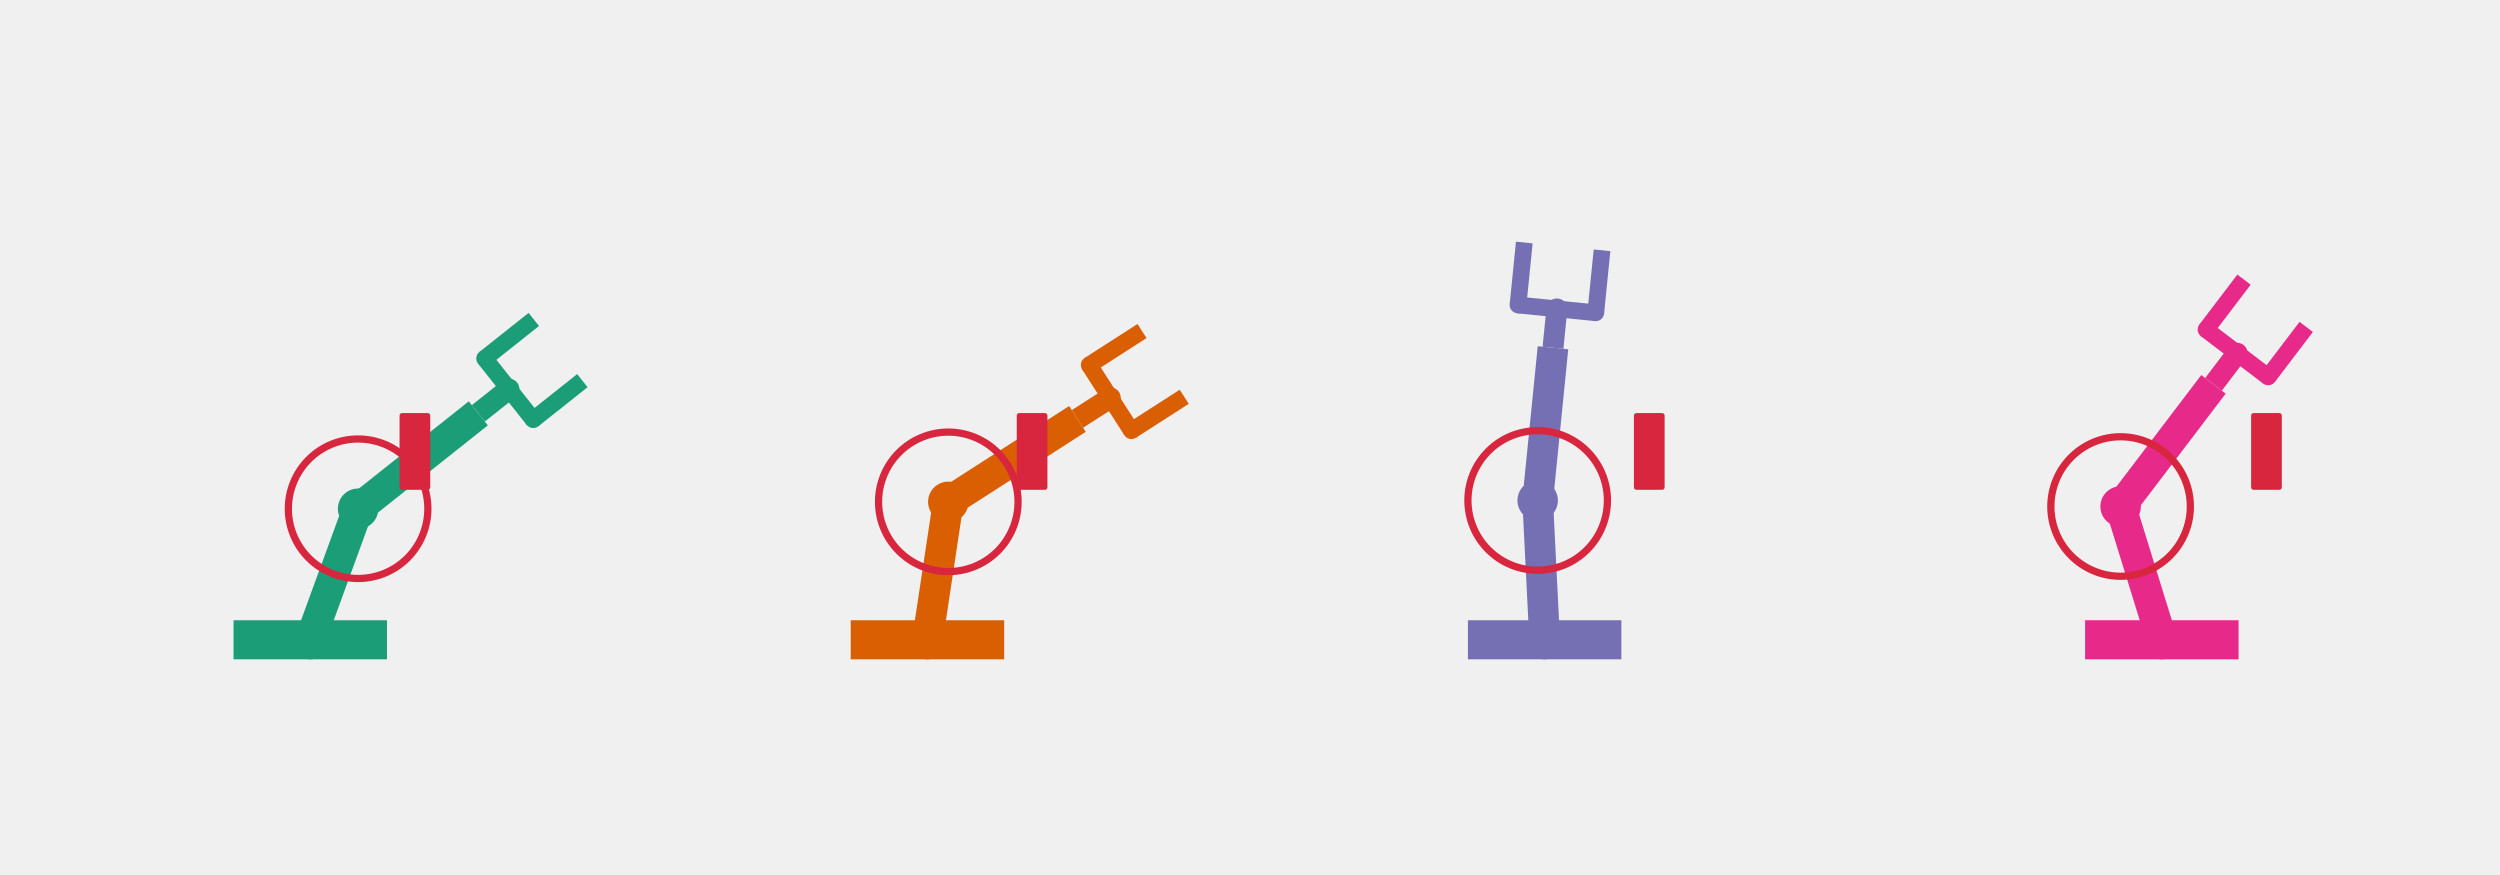
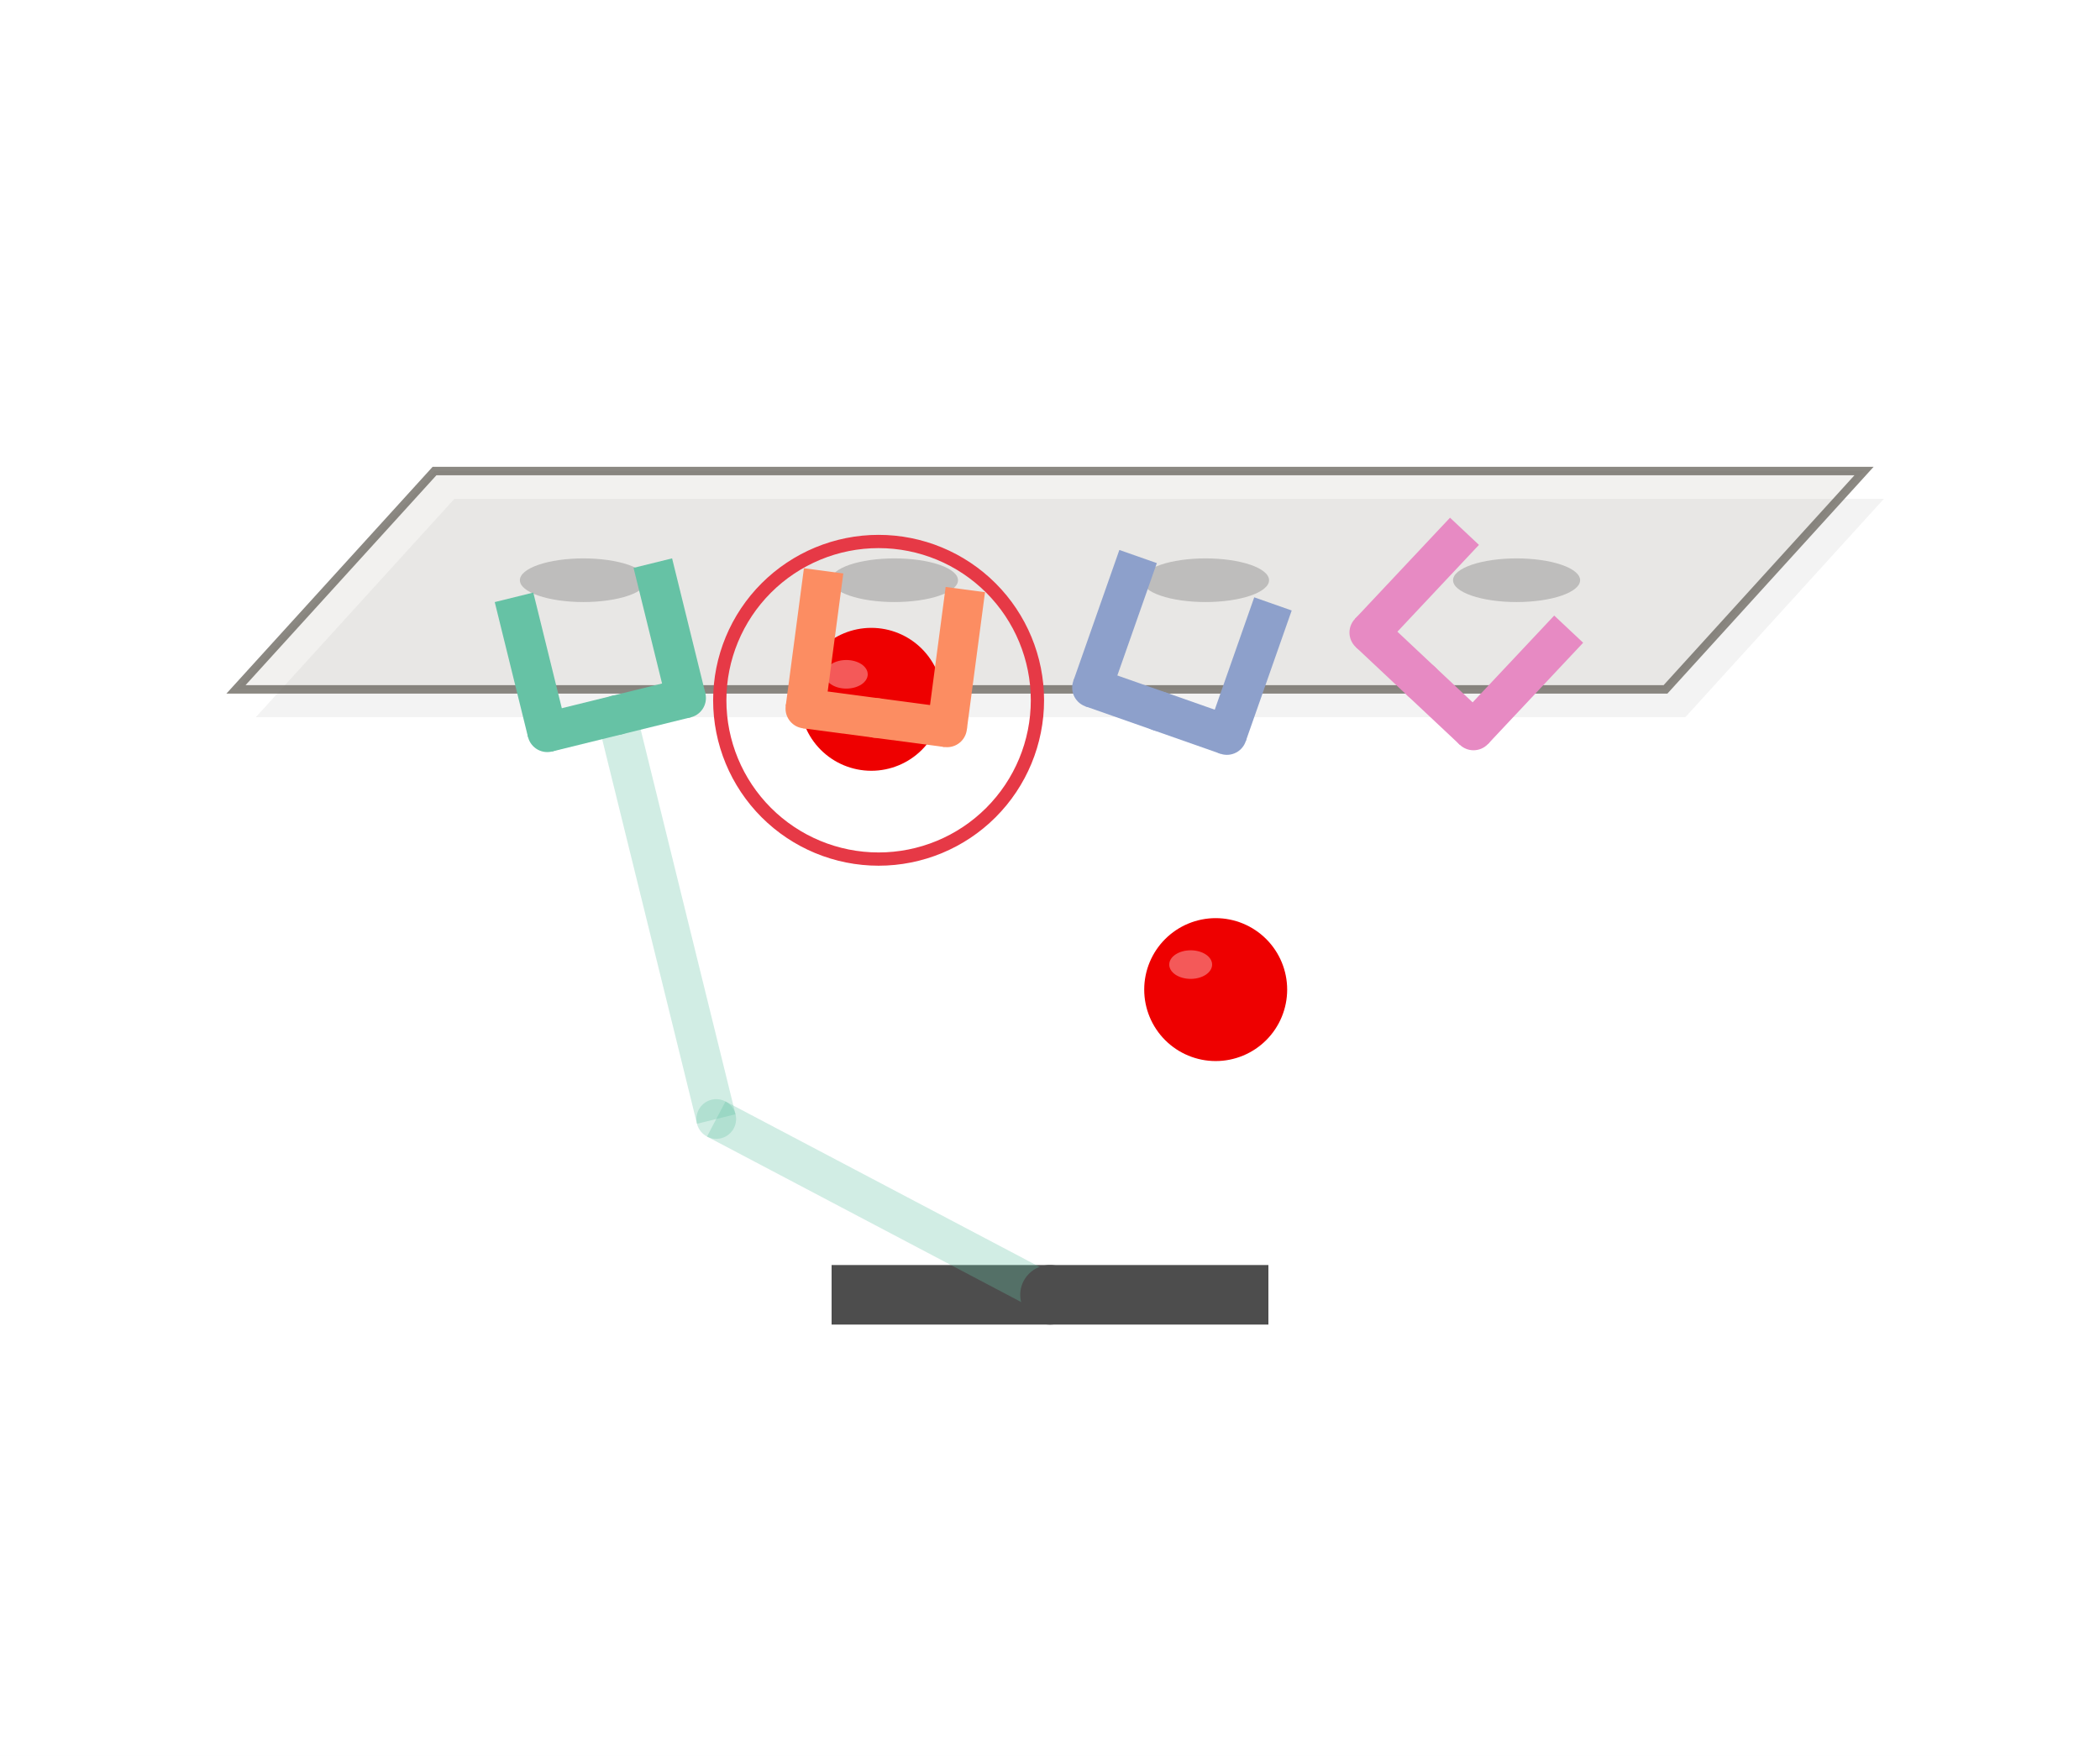
- <svg xmlns="http://www.w3.org/2000/svg" width="864pt" height="302.4pt" viewBox="0 0 864 302.4" version="1.1">
+ <svg xmlns="http://www.w3.org/2000/svg" width="396pt" height="331.2pt" viewBox="0 0 396 331.2" version="1.1">
  <defs>
    <style type="text/css">*{stroke-linejoin: round; stroke-linecap: butt}</style>
  </defs>
  <g id="figure_1">
    <g id="patch_1">
-       <path d="M 0 302.4  L 864 302.4  L 864 0  L 0 0  L 0 302.4  z " style="fill: none" />
+       <path d="M 0 331.2  L 396 331.2  L 396 0  L 0 0  z " style="fill: #ffffff" />
    </g>
    <g id="axes_1">
      <g id="patch_2">
-         <path d="M 80.711 214.361  L 133.746 214.361  L 133.746 227.861  L 80.711 227.861  z " clip-path="url(#p0a69905ef0)" style="fill: #1b9e77" />
+         <path d="M 156.816 238.608  L 239.184 238.608  L 239.184 249.84  L 156.816 249.84  z " clip-path="url(#p01864af02d)" style="fill: #4d4d4d" />
      </g>
      <g id="patch_3">
-         <path d="M 102.247 219.292  L 118.779 174.001  L 128.743 177.638  L 112.211 222.929  z " clip-path="url(#p0a69905ef0)" style="fill: #1b9e77" />
+         <path d="M 196.255 247.536  L 133.319 214.378  L 136.81 207.753  L 199.745 240.912  z " clip-path="url(#p01864af02d)" style="fill: #66c2a5; opacity: 0.3" />
      </g>
      <g id="patch_4">
-         <path d="M 120.464 171.665  L 162.009 138.698  L 168.602 147.006  L 127.058 179.974  z " clip-path="url(#p0a69905ef0)" style="fill: #1b9e77" />
+         <path d="M 131.429 211.962  L 112.703 135.986  L 119.973 134.194  L 138.7 210.17  z " clip-path="url(#p01864af02d)" style="fill: #66c2a5; opacity: 0.3" />
      </g>
      <g id="patch_5">
-         <path d="M 163.058 140.019  L 173.633 131.628  L 178.128 137.293  L 167.553 145.685  z " clip-path="url(#p0a69905ef0)" style="fill: #1b9e77" />
+         <path d="M 198 249.84  C 199.489 249.84 200.918 249.248 201.971 248.195  C 203.024 247.142 203.616 245.713 203.616 244.224  C 203.616 242.735 203.024 241.306 201.971 240.253  C 200.918 239.2 199.489 238.608 198 238.608  C 196.511 238.608 195.082 239.2 194.029 240.253  C 192.976 241.306 192.384 242.735 192.384 244.224  C 192.384 245.713 192.976 247.142 194.029 248.195  C 195.082 249.248 196.511 249.84 198 249.84  z " clip-path="url(#p01864af02d)" style="fill: #4d4d4d" />
      </g>
      <g id="patch_6">
-         <path d="M 169.755 122.087  L 186.538 143.237  L 182.006 146.833  L 165.223 125.684  z " clip-path="url(#p0a69905ef0)" style="fill: #1b9e77" />
+         <path d="M 135.065 214.81  C 136.058 214.81 137.01 214.415 137.712 213.713  C 138.414 213.011 138.809 212.059 138.809 211.066  C 138.809 210.073 138.414 209.12 137.712 208.418  C 137.01 207.716 136.058 207.322 135.065 207.322  C 134.072 207.322 133.119 207.716 132.417 208.418  C 131.715 209.12 131.321 210.073 131.321 211.066  C 131.321 212.059 131.715 213.011 132.417 213.713  C 133.119 214.415 134.072 214.81 135.065 214.81  z " clip-path="url(#p01864af02d)" style="fill: #66c2a5; opacity: 0.3" />
      </g>
      <g id="patch_7">
-         <path d="M 165.69 121.619  L 182.686 108.133  L 186.282 112.665  L 169.287 126.151  z " clip-path="url(#p0a69905ef0)" style="fill: #1b9e77" />
+         <path d="M 48.24 135.274  L 53.975 135.274  L 59.711 135.274  L 65.446 135.274  L 71.182 135.274  L 76.917 135.274  L 82.653 135.274  L 88.388 135.274  L 94.124 135.274  L 99.859 135.274  L 105.595 135.274  L 111.33 135.274  L 117.066 135.274  L 122.801 135.274  L 128.537 135.274  L 134.272 135.274  L 140.008 135.274  L 145.743 135.274  L 151.479 135.274  L 157.214 135.274  L 162.95 135.274  L 168.685 135.274  L 174.421 135.274  L 180.156 135.274  L 185.892 135.274  L 191.627 135.274  L 197.363 135.274  L 203.098 135.274  L 208.834 135.274  L 214.569 135.274  L 220.305 135.274  L 226.04 135.274  L 231.776 135.274  L 237.511 135.274  L 243.247 135.274  L 248.982 135.274  L 254.718 135.274  L 260.453 135.274  L 266.189 135.274  L 271.924 135.274  L 277.66 135.274  L 283.395 135.274  L 289.131 135.274  L 294.866 135.274  L 300.602 135.274  L 306.337 135.274  L 312.073 135.274  L 317.808 135.274  L 317.808 135.274  L 317.808 135.274  L 317.808 135.274  L 317.808 135.274  L 317.808 135.274  L 317.808 135.274  L 317.808 135.274  L 317.808 135.274  L 317.808 135.274  L 317.808 135.274  L 317.808 135.274  L 317.808 135.274  L 317.808 135.274  L 317.808 135.274  L 317.808 135.274  L 317.808 135.274  L 317.808 135.274  L 317.808 135.274  L 317.808 135.274  L 317.808 135.274  L 317.808 135.274  L 317.808 135.274  L 317.808 135.274  L 317.808 135.274  L 317.808 135.274  L 317.808 135.274  L 317.808 135.274  L 317.808 135.274  L 317.808 135.274  L 317.808 135.274  L 317.808 135.274  L 317.808 135.274  L 317.808 135.274  L 317.808 135.274  L 317.808 135.274  L 317.808 135.274  L 317.808 135.274  L 317.808 135.274  L 317.808 135.274  L 317.808 135.274  L 317.808 135.274  L 317.808 135.274  L 317.808 135.274  L 317.808 135.274  L 317.808 135.274  L 317.808 135.274  L 317.808 135.274  L 317.808 135.274  L 355.248 94.09  L 349.513 94.09  L 343.777 94.09  L 338.042 94.09  L 332.306 94.09  L 326.571 94.09  L 320.835 94.09  L 315.1 94.09  L 309.364 94.09  L 303.629 94.09  L 297.893 94.09  L 292.158 94.09  L 286.422 94.09  L 280.687 94.09  L 274.951 94.09  L 269.216 94.09  L 263.48 94.09  L 257.745 94.09  L 252.009 94.09  L 246.274 94.09  L 240.538 94.09  L 234.803 94.09  L 229.067 94.09  L 223.332 94.09  L 217.596 94.09  L 211.861 94.09  L 206.125 94.09  L 200.39 94.09  L 194.654 94.09  L 188.919 94.09  L 183.183 94.09  L 177.448 94.09  L 171.712 94.09  L 165.977 94.09  L 160.241 94.09  L 154.506 94.09  L 148.77 94.09  L 143.035 94.09  L 137.299 94.09  L 131.564 94.09  L 125.828 94.09  L 120.093 94.09  L 114.357 94.09  L 108.622 94.09  L 102.886 94.09  L 97.151 94.09  L 91.415 94.09  L 85.68 94.09  L 85.68 94.09  L 85.68 94.09  L 85.68 94.09  L 85.68 94.09  L 85.68 94.09  L 85.68 94.09  L 85.68 94.09  L 85.68 94.09  L 85.68 94.09  L 85.68 94.09  L 85.68 94.09  L 85.68 94.09  L 85.68 94.09  L 85.68 94.09  L 85.68 94.09  L 85.68 94.09  L 85.68 94.09  L 85.68 94.09  L 85.68 94.09  L 85.68 94.09  L 85.68 94.09  L 85.68 94.09  L 85.68 94.09  L 85.68 94.09  L 85.68 94.09  L 85.68 94.09  L 85.68 94.09  L 85.68 94.09  L 85.68 94.09  L 85.68 94.09  L 85.68 94.09  L 85.68 94.09  L 85.68 94.09  L 85.68 94.09  L 85.68 94.09  L 85.68 94.09  L 85.68 94.09  L 85.68 94.09  L 85.68 94.09  L 85.68 94.09  L 85.68 94.09  L 85.68 94.09  L 85.68 94.09  L 85.68 94.09  L 85.68 94.09  L 85.68 94.09  L 85.68 94.09  L 85.68 94.09  z " clip-path="url(#p01864af02d)" style="opacity: 0.05" />
      </g>
      <g id="patch_8">
-         <path d="M 182.474 142.769  L 199.469 129.282  L 203.066 133.815  L 186.07 147.301  z " clip-path="url(#p0a69905ef0)" style="fill: #1b9e77" />
+         <path d="M 44.496 130.032  L 50.231 130.032  L 55.967 130.032  L 61.702 130.032  L 67.438 130.032  L 73.173 130.032  L 78.909 130.032  L 84.644 130.032  L 90.38 130.032  L 96.115 130.032  L 101.851 130.032  L 107.586 130.032  L 113.322 130.032  L 119.057 130.032  L 124.793 130.032  L 130.528 130.032  L 136.264 130.032  L 141.999 130.032  L 147.735 130.032  L 153.47 130.032  L 159.206 130.032  L 164.941 130.032  L 170.677 130.032  L 176.412 130.032  L 182.148 130.032  L 187.883 130.032  L 193.619 130.032  L 199.354 130.032  L 205.09 130.032  L 210.825 130.032  L 216.561 130.032  L 222.296 130.032  L 228.032 130.032  L 233.767 130.032  L 239.503 130.032  L 245.238 130.032  L 250.974 130.032  L 256.709 130.032  L 262.445 130.032  L 268.18 130.032  L 273.916 130.032  L 279.651 130.032  L 285.387 130.032  L 291.122 130.032  L 296.858 130.032  L 302.593 130.032  L 308.329 130.032  L 314.064 130.032  L 314.064 130.032  L 314.064 130.032  L 314.064 130.032  L 314.064 130.032  L 314.064 130.032  L 314.064 130.032  L 314.064 130.032  L 314.064 130.032  L 314.064 130.032  L 314.064 130.032  L 314.064 130.032  L 314.064 130.032  L 314.064 130.032  L 314.064 130.032  L 314.064 130.032  L 314.064 130.032  L 314.064 130.032  L 314.064 130.032  L 314.064 130.032  L 314.064 130.032  L 314.064 130.032  L 314.064 130.032  L 314.064 130.032  L 314.064 130.032  L 314.064 130.032  L 314.064 130.032  L 314.064 130.032  L 314.064 130.032  L 314.064 130.032  L 314.064 130.032  L 314.064 130.032  L 314.064 130.032  L 314.064 130.032  L 314.064 130.032  L 314.064 130.032  L 314.064 130.032  L 314.064 130.032  L 314.064 130.032  L 314.064 130.032  L 314.064 130.032  L 314.064 130.032  L 314.064 130.032  L 314.064 130.032  L 314.064 130.032  L 314.064 130.032  L 314.064 130.032  L 314.064 130.032  L 314.064 130.032  L 351.504 88.848  L 345.769 88.848  L 340.033 88.848  L 334.298 88.848  L 328.562 88.848  L 322.827 88.848  L 317.091 88.848  L 311.356 88.848  L 305.62 88.848  L 299.885 88.848  L 294.149 88.848  L 288.414 88.848  L 282.678 88.848  L 276.943 88.848  L 271.207 88.848  L 265.472 88.848  L 259.736 88.848  L 254.001 88.848  L 248.265 88.848  L 242.53 88.848  L 236.794 88.848  L 231.059 88.848  L 225.323 88.848  L 219.588 88.848  L 213.852 88.848  L 208.117 88.848  L 202.381 88.848  L 196.646 88.848  L 190.91 88.848  L 185.175 88.848  L 179.439 88.848  L 173.704 88.848  L 167.968 88.848  L 162.233 88.848  L 156.497 88.848  L 150.762 88.848  L 145.026 88.848  L 139.291 88.848  L 133.555 88.848  L 127.82 88.848  L 122.084 88.848  L 116.349 88.848  L 110.613 88.848  L 104.878 88.848  L 99.142 88.848  L 93.407 88.848  L 87.671 88.848  L 81.936 88.848  L 81.936 88.848  L 81.936 88.848  L 81.936 88.848  L 81.936 88.848  L 81.936 88.848  L 81.936 88.848  L 81.936 88.848  L 81.936 88.848  L 81.936 88.848  L 81.936 88.848  L 81.936 88.848  L 81.936 88.848  L 81.936 88.848  L 81.936 88.848  L 81.936 88.848  L 81.936 88.848  L 81.936 88.848  L 81.936 88.848  L 81.936 88.848  L 81.936 88.848  L 81.936 88.848  L 81.936 88.848  L 81.936 88.848  L 81.936 88.848  L 81.936 88.848  L 81.936 88.848  L 81.936 88.848  L 81.936 88.848  L 81.936 88.848  L 81.936 88.848  L 81.936 88.848  L 81.936 88.848  L 81.936 88.848  L 81.936 88.848  L 81.936 88.848  L 81.936 88.848  L 81.936 88.848  L 81.936 88.848  L 81.936 88.848  L 81.936 88.848  L 81.936 88.848  L 81.936 88.848  L 81.936 88.848  L 81.936 88.848  L 81.936 88.848  L 81.936 88.848  L 81.936 88.848  L 81.936 88.848  z " clip-path="url(#p01864af02d)" style="fill: #b5b0a8; opacity: 0.18" />
      </g>
      <g id="patch_9">
-         <path d="M 123.761 182.811  C 125.615 182.811 127.394 182.074 128.705 180.763  C 130.016 179.452 130.752 177.674 130.752 175.82  C 130.752 173.965 130.016 172.187 128.705 170.876  C 127.394 169.565 125.615 168.828 123.761 168.828  C 121.907 168.828 120.129 169.565 118.818 170.876  C 117.507 172.187 116.77 173.965 116.77 175.82  C 116.77 177.674 117.507 179.452 118.818 180.763  C 120.129 182.074 121.907 182.811 123.761 182.811  z " clip-path="url(#p0a69905ef0)" style="fill: #1b9e77" />
+         <path d="M 110.016 113.558  C 113.193 113.558 116.241 113.124 118.488 112.352  C 120.734 111.58 121.997 110.532 121.997 109.44  C 121.997 108.348 120.734 107.3 118.488 106.528  C 116.241 105.756 113.193 105.322 110.016 105.322  C 106.839 105.322 103.791 105.756 101.544 106.528  C 99.298 107.3 98.035 108.348 98.035 109.44  C 98.035 110.532 99.298 111.58 101.544 112.352  C 103.791 113.124 106.839 113.558 110.016 113.558  z " clip-path="url(#p01864af02d)" style="opacity: 0.18" />
      </g>
      <g id="patch_10">
-         <path d="M 107.229 227.861  C 109.019 227.861 110.736 227.149 112.002 225.884  C 113.267 224.618 113.979 222.901 113.979 221.111  C 113.979 219.321 113.267 217.604 112.002 216.338  C 110.736 215.072 109.019 214.361 107.229 214.361  C 105.438 214.361 103.721 215.072 102.456 216.338  C 101.19 217.604 100.479 219.321 100.479 221.111  C 100.479 222.901 101.19 224.618 102.456 225.884  C 103.721 227.149 105.438 227.861 107.229 227.861  z " clip-path="url(#p0a69905ef0)" style="fill: #1b9e77" />
+         <path d="M 168.672 113.558  C 171.849 113.558 174.897 113.124 177.144 112.352  C 179.39 111.58 180.653 110.532 180.653 109.44  C 180.653 108.348 179.39 107.3 177.144 106.528  C 174.897 105.756 171.849 105.322 168.672 105.322  C 165.495 105.322 162.447 105.756 160.2 106.528  C 157.954 107.3 156.691 108.348 156.691 109.44  C 156.691 110.532 157.954 111.58 160.2 112.352  C 162.447 113.124 165.495 113.558 168.672 113.558  z " clip-path="url(#p01864af02d)" style="opacity: 0.18" />
      </g>
      <g id="patch_11">
-         <path d="M 175.88 138.076  C 176.839 138.076 177.759 137.695 178.437 137.017  C 179.115 136.339 179.496 135.419 179.496 134.46  C 179.496 133.501 179.115 132.581 178.437 131.903  C 177.759 131.225 176.839 130.844 175.88 130.844  C 174.921 130.844 174.002 131.225 173.323 131.903  C 172.645 132.581 172.264 133.501 172.264 134.46  C 172.264 135.419 172.645 136.339 173.323 137.017  C 174.002 137.695 174.921 138.076 175.88 138.076  z " clip-path="url(#p0a69905ef0)" style="fill: #1b9e77" />
+         <path d="M 227.328 113.558  C 230.505 113.558 233.553 113.124 235.8 112.352  C 238.046 111.58 239.309 110.532 239.309 109.44  C 239.309 108.348 238.046 107.3 235.8 106.528  C 233.553 105.756 230.505 105.322 227.328 105.322  C 224.151 105.322 221.103 105.756 218.856 106.528  C 216.61 107.3 215.347 108.348 215.347 109.44  C 215.347 110.532 216.61 111.58 218.856 112.352  C 221.103 113.124 224.151 113.558 227.328 113.558  z " clip-path="url(#p01864af02d)" style="opacity: 0.18" />
      </g>
      <g id="patch_12">
-         <path d="M 167.489 126.778  C 168.256 126.778 168.992 126.473 169.534 125.931  C 170.077 125.388 170.381 124.653 170.381 123.885  C 170.381 123.118 170.077 122.382 169.534 121.84  C 168.992 121.297 168.256 120.992 167.489 120.992  C 166.721 120.992 165.986 121.297 165.443 121.84  C 164.901 122.382 164.596 123.118 164.596 123.885  C 164.596 124.653 164.901 125.388 165.443 125.931  C 165.986 126.473 166.721 126.778 167.489 126.778  z " clip-path="url(#p0a69905ef0)" style="fill: #1b9e77" />
+         <path d="M 285.984 113.558  C 289.161 113.558 292.209 113.124 294.456 112.352  C 296.702 111.58 297.965 110.532 297.965 109.44  C 297.965 108.348 296.702 107.3 294.456 106.528  C 292.209 105.756 289.161 105.322 285.984 105.322  C 282.807 105.322 279.759 105.756 277.512 106.528  C 275.266 107.3 274.003 108.348 274.003 109.44  C 274.003 110.532 275.266 111.58 277.512 112.352  C 279.759 113.124 282.807 113.558 285.984 113.558  z " clip-path="url(#p01864af02d)" style="opacity: 0.18" />
      </g>
      <g id="patch_13">
-         <path d="M 184.272 147.928  C 185.039 147.928 185.775 147.623 186.318 147.081  C 186.86 146.538 187.165 145.802 187.165 145.035  C 187.165 144.268 186.86 143.532 186.318 142.99  C 185.775 142.447 185.039 142.142 184.272 142.142  C 183.505 142.142 182.769 142.447 182.227 142.99  C 181.684 143.532 181.379 144.268 181.379 145.035  C 181.379 145.802 181.684 146.538 182.227 147.081  C 182.769 147.623 183.505 147.928 184.272 147.928  z " clip-path="url(#p0a69905ef0)" style="fill: #1b9e77" />
+         <path d="M 44.496 130.032  L 50.231 130.032  L 55.967 130.032  L 61.702 130.032  L 67.438 130.032  L 73.173 130.032  L 78.909 130.032  L 84.644 130.032  L 90.38 130.032  L 96.115 130.032  L 101.851 130.032  L 107.586 130.032  L 113.322 130.032  L 119.057 130.032  L 124.793 130.032  L 130.528 130.032  L 136.264 130.032  L 141.999 130.032  L 147.735 130.032  L 153.47 130.032  L 159.206 130.032  L 164.941 130.032  L 170.677 130.032  L 176.412 130.032  L 182.148 130.032  L 187.883 130.032  L 193.619 130.032  L 199.354 130.032  L 205.09 130.032  L 210.825 130.032  L 216.561 130.032  L 222.296 130.032  L 228.032 130.032  L 233.767 130.032  L 239.503 130.032  L 245.238 130.032  L 250.974 130.032  L 256.709 130.032  L 262.445 130.032  L 268.18 130.032  L 273.916 130.032  L 279.651 130.032  L 285.387 130.032  L 291.122 130.032  L 296.858 130.032  L 302.593 130.032  L 308.329 130.032  L 314.064 130.032  L 314.064 130.032  L 314.064 130.032  L 314.064 130.032  L 314.064 130.032  L 314.064 130.032  L 314.064 130.032  L 314.064 130.032  L 314.064 130.032  L 314.064 130.032  L 314.064 130.032  L 314.064 130.032  L 314.064 130.032  L 314.064 130.032  L 314.064 130.032  L 314.064 130.032  L 314.064 130.032  L 314.064 130.032  L 314.064 130.032  L 314.064 130.032  L 314.064 130.032  L 314.064 130.032  L 314.064 130.032  L 314.064 130.032  L 314.064 130.032  L 314.064 130.032  L 314.064 130.032  L 314.064 130.032  L 314.064 130.032  L 314.064 130.032  L 314.064 130.032  L 314.064 130.032  L 314.064 130.032  L 314.064 130.032  L 314.064 130.032  L 314.064 130.032  L 314.064 130.032  L 314.064 130.032  L 314.064 130.032  L 314.064 130.032  L 314.064 130.032  L 314.064 130.032  L 314.064 130.032  L 314.064 130.032  L 314.064 130.032  L 314.064 130.032  L 314.064 130.032  L 314.064 130.032  L 314.064 130.032  L 351.504 88.848  L 345.769 88.848  L 340.033 88.848  L 334.298 88.848  L 328.562 88.848  L 322.827 88.848  L 317.091 88.848  L 311.356 88.848  L 305.62 88.848  L 299.885 88.848  L 294.149 88.848  L 288.414 88.848  L 282.678 88.848  L 276.943 88.848  L 271.207 88.848  L 265.472 88.848  L 259.736 88.848  L 254.001 88.848  L 248.265 88.848  L 242.53 88.848  L 236.794 88.848  L 231.059 88.848  L 225.323 88.848  L 219.588 88.848  L 213.852 88.848  L 208.117 88.848  L 202.381 88.848  L 196.646 88.848  L 190.91 88.848  L 185.175 88.848  L 179.439 88.848  L 173.704 88.848  L 167.968 88.848  L 162.233 88.848  L 156.497 88.848  L 150.762 88.848  L 145.026 88.848  L 139.291 88.848  L 133.555 88.848  L 127.82 88.848  L 122.084 88.848  L 116.349 88.848  L 110.613 88.848  L 104.878 88.848  L 99.142 88.848  L 93.407 88.848  L 87.671 88.848  L 81.936 88.848  L 81.936 88.848  L 81.936 88.848  L 81.936 88.848  L 81.936 88.848  L 81.936 88.848  L 81.936 88.848  L 81.936 88.848  L 81.936 88.848  L 81.936 88.848  L 81.936 88.848  L 81.936 88.848  L 81.936 88.848  L 81.936 88.848  L 81.936 88.848  L 81.936 88.848  L 81.936 88.848  L 81.936 88.848  L 81.936 88.848  L 81.936 88.848  L 81.936 88.848  L 81.936 88.848  L 81.936 88.848  L 81.936 88.848  L 81.936 88.848  L 81.936 88.848  L 81.936 88.848  L 81.936 88.848  L 81.936 88.848  L 81.936 88.848  L 81.936 88.848  L 81.936 88.848  L 81.936 88.848  L 81.936 88.848  L 81.936 88.848  L 81.936 88.848  L 81.936 88.848  L 81.936 88.848  L 81.936 88.848  L 81.936 88.848  L 81.936 88.848  L 81.936 88.848  L 81.936 88.848  L 81.936 88.848  L 81.936 88.848  L 81.936 88.848  L 81.936 88.848  L 81.936 88.848  L 81.936 88.848  L 44.496 130.032  z " clip-path="url(#p01864af02d)" style="fill: none; opacity: 0.8; stroke: #6e6a63; stroke-width: 1.6; stroke-linejoin: miter" />
      </g>
      <g id="patch_14">
-         <path d="M 139.05 169.28  L 147.729 169.28  Q 148.693 169.28 148.693 168.316  L 148.693 143.727  Q 148.693 142.762 147.729 142.762  L 139.05 142.762  Q 138.086 142.762 138.086 143.727  L 138.086 168.316  Q 138.086 169.28 139.05 169.28  z " clip-path="url(#p0a69905ef0)" style="fill: #d7263d" />
+         <path d="M 229.244 200.135  C 232.819 200.135 236.248 198.715 238.775 196.188  C 241.303 193.66 242.723 190.231 242.723 186.657  C 242.723 183.082 241.303 179.654 238.775 177.126  C 236.248 174.599 232.819 173.178 229.244 173.178  C 225.67 173.178 222.241 174.599 219.714 177.126  C 217.186 179.654 215.766 183.082 215.766 186.657  C 215.766 190.231 217.186 193.66 219.714 196.188  C 222.241 198.715 225.67 200.135 229.244 200.135  z " clip-path="url(#p01864af02d)" style="fill: #ee0000" />
      </g>
      <g id="patch_15">
-         <path d="M 123.761 199.927  C 130.154 199.927 136.287 197.387 140.807 192.866  C 145.328 188.345 147.868 182.213 147.868 175.82  C 147.868 169.426 145.328 163.294 140.807 158.773  C 136.287 154.252 130.154 151.712 123.761 151.712  C 117.368 151.712 111.236 154.252 106.715 158.773  C 102.194 163.294 99.654 169.426 99.654 175.82  C 99.654 182.213 102.194 188.345 106.715 192.866  C 111.236 197.387 117.368 199.927 123.761 199.927  L 123.761 199.927  z " clip-path="url(#p0a69905ef0)" style="fill: none; stroke: #d7263d; stroke-width: 2.5; stroke-linejoin: miter" />
+         <path d="M 164.304 145.382  C 167.879 145.382 171.307 143.962 173.835 141.435  C 176.362 138.907 177.782 135.479 177.782 131.904  C 177.782 128.329 176.362 124.901 173.835 122.373  C 171.307 119.846 167.879 118.426 164.304 118.426  C 160.729 118.426 157.301 119.846 154.773 122.373  C 152.246 124.901 150.826 128.329 150.826 131.904  C 150.826 135.479 152.246 138.907 154.773 141.435  C 157.301 143.962 160.729 145.382 164.304 145.382  z " clip-path="url(#p01864af02d)" style="fill: #ee0000" />
      </g>
-     </g>
-     <g id="axes_2">
      <g id="patch_16">
-         <path d="M 294.011 214.361  L 347.046 214.361  L 347.046 227.861  L 294.011 227.861  z " clip-path="url(#p6145f88f4a)" style="fill: #d95f02" />
+         <path d="M 224.527 184.635  C 225.599 184.635 226.628 184.351 227.386 183.846  C 228.145 183.34 228.571 182.654 228.571 181.939  C 228.571 181.224 228.145 180.539 227.386 180.033  C 226.628 179.528 225.599 179.244 224.527 179.244  C 223.455 179.244 222.426 179.528 221.668 180.033  C 220.91 180.539 220.484 181.224 220.484 181.939  C 220.484 182.654 220.91 183.34 221.668 183.846  C 222.426 184.351 223.455 184.635 224.527 184.635  z " clip-path="url(#p01864af02d)" style="fill: #ffffff; opacity: 0.35" />
      </g>
      <g id="patch_17">
-         <path d="M 315.285 220.318  L 322.49 172.645  L 332.978 174.23  L 325.773 221.903  z " clip-path="url(#p6145f88f4a)" style="fill: #d95f02" />
+         <path d="M 159.587 129.882  C 160.659 129.882 161.687 129.598 162.446 129.093  C 163.204 128.587 163.63 127.901 163.63 127.187  C 163.63 126.472 163.204 125.786 162.446 125.28  C 161.687 124.775 160.659 124.491 159.587 124.491  C 158.514 124.491 157.486 124.775 156.727 125.28  C 155.969 125.786 155.543 126.472 155.543 127.187  C 155.543 127.901 155.969 128.587 156.727 129.093  C 157.486 129.598 158.514 129.882 159.587 129.882  z " clip-path="url(#p01864af02d)" style="fill: #ffffff; opacity: 0.35" />
      </g>
      <g id="patch_18">
-         <path d="M 324.868 168.975  L 369.496 140.32  L 375.227 149.245  L 330.599 177.901  z " clip-path="url(#p6145f88f4a)" style="fill: #d95f02" />
+         <path d="M 102.305 134.477  L 128.479 128.026  L 130.271 135.296  L 104.097 141.747  z " clip-path="url(#p01864af02d)" style="fill: #66c2a5" />
      </g>
      <g id="patch_19">
-         <path d="M 370.408 141.74  L 381.768 134.446  L 385.675 140.531  L 374.315 147.825  z " clip-path="url(#p6145f88f4a)" style="fill: #d95f02" />
+         <path d="M 99.566 139.008  L 93.294 113.562  L 100.564 111.77  L 106.836 137.216  z " clip-path="url(#p01864af02d)" style="fill: #66c2a5" />
      </g>
      <g id="patch_20">
-         <path d="M 378.862 124.566  L 393.45 147.285  L 388.581 150.411  L 373.993 127.692  z " clip-path="url(#p6145f88f4a)" style="fill: #d95f02" />
+         <path d="M 125.74 132.557  L 119.468 107.11  L 126.738 105.318  L 133.01 130.765  z " clip-path="url(#p01864af02d)" style="fill: #66c2a5" />
      </g>
      <g id="patch_21">
-         <path d="M 374.864 123.694  L 393.121 111.972  L 396.247 116.84  L 377.99 128.563  z " clip-path="url(#p6145f88f4a)" style="fill: #d95f02" />
+         <path d="M 152.365 129.943  L 179.089 133.477  L 178.108 140.9  L 151.384 137.367  z " clip-path="url(#p01864af02d)" style="fill: #fc8d62" />
      </g>
      <g id="patch_22">
-         <path d="M 389.453 146.414  L 407.709 134.691  L 410.836 139.56  L 392.579 151.283  z " clip-path="url(#p6145f88f4a)" style="fill: #d95f02" />
+         <path d="M 148.163 133.164  L 151.598 107.182  L 159.022 108.164  L 155.586 134.146  z " clip-path="url(#p01864af02d)" style="fill: #fc8d62" />
      </g>
      <g id="patch_23">
-         <path d="M 327.734 180.429  C 329.588 180.429 331.366 179.692 332.677 178.381  C 333.988 177.07 334.725 175.292 334.725 173.438  C 334.725 171.584 333.988 169.805 332.677 168.494  C 331.366 167.183 329.588 166.447 327.734 166.447  C 325.88 166.447 324.101 167.183 322.79 168.494  C 321.479 169.805 320.743 171.584 320.743 173.438  C 320.743 175.292 321.479 177.07 322.79 178.381  C 324.101 179.692 325.88 180.429 327.734 180.429  z " clip-path="url(#p6145f88f4a)" style="fill: #d95f02" />
+         <path d="M 174.887 136.698  L 178.322 110.716  L 185.746 111.698  L 182.31 137.679  z " clip-path="url(#p01864af02d)" style="fill: #fc8d62" />
      </g>
      <g id="patch_24">
-         <path d="M 320.529 227.861  C 322.319 227.861 324.036 227.149 325.302 225.884  C 326.567 224.618 327.279 222.901 327.279 221.111  C 327.279 219.321 326.567 217.604 325.302 216.338  C 324.036 215.072 322.319 214.361 320.529 214.361  C 318.738 214.361 317.021 215.072 315.756 216.338  C 314.49 217.604 313.779 219.321 313.779 221.111  C 313.779 222.901 314.49 224.618 315.756 225.884  C 317.021 227.149 318.738 227.861 320.529 227.861  z " clip-path="url(#p6145f88f4a)" style="fill: #d95f02" />
+         <path d="M 207.167 126.168  L 232.6 135.101  L 230.118 142.166  L 204.685 133.232  z " clip-path="url(#p01864af02d)" style="fill: #8da0cb" />
      </g>
      <g id="patch_25">
-         <path d="M 383.721 141.104  C 384.68 141.104 385.6 140.723 386.278 140.045  C 386.957 139.367 387.338 138.447 387.338 137.488  C 387.338 136.529 386.957 135.61 386.278 134.931  C 385.6 134.253 384.68 133.872 383.721 133.872  C 382.763 133.872 381.843 134.253 381.165 134.931  C 380.486 135.61 380.105 136.529 380.105 137.488  C 380.105 138.447 380.486 139.367 381.165 140.045  C 381.843 140.723 382.763 141.104 383.721 141.104  z " clip-path="url(#p6145f88f4a)" style="fill: #d95f02" />
+         <path d="M 202.393 128.459  L 211.079 103.732  L 218.144 106.214  L 209.458 130.941  z " clip-path="url(#p01864af02d)" style="fill: #8da0cb" />
      </g>
      <g id="patch_26">
-         <path d="M 376.427 129.021  C 377.195 129.021 377.93 128.717 378.473 128.174  C 379.015 127.632 379.32 126.896 379.32 126.129  C 379.32 125.361 379.015 124.625 378.473 124.083  C 377.93 123.541 377.195 123.236 376.427 123.236  C 375.66 123.236 374.924 123.541 374.382 124.083  C 373.839 124.625 373.535 125.361 373.535 126.129  C 373.535 126.896 373.839 127.632 374.382 128.174  C 374.924 128.717 375.66 129.021 376.427 129.021  z " clip-path="url(#p6145f88f4a)" style="fill: #d95f02" />
+         <path d="M 227.827 137.393  L 236.512 112.666  L 243.577 115.148  L 234.892 139.875  z " clip-path="url(#p01864af02d)" style="fill: #8da0cb" />
      </g>
      <g id="patch_27">
-         <path d="M 391.016 151.741  C 391.783 151.741 392.519 151.436 393.061 150.894  C 393.604 150.351 393.908 149.615 393.908 148.848  C 393.908 148.081 393.604 147.345 393.061 146.803  C 392.519 146.26 391.783 145.955 391.016 145.955  C 390.248 145.955 389.513 146.26 388.97 146.803  C 388.428 147.345 388.123 148.081 388.123 148.848  C 388.123 149.615 388.428 150.351 388.97 150.894  C 389.513 151.436 390.248 151.741 391.016 151.741  z " clip-path="url(#p6145f88f4a)" style="fill: #d95f02" />
+         <path d="M 260.78 116.585  L 280.427 135.041  L 275.3 140.499  L 255.653 122.042  z " clip-path="url(#p01864af02d)" style="fill: #e78ac3" />
      </g>
      <g id="patch_28">
-         <path d="M 352.35 169.28  L 361.029 169.28  Q 361.993 169.28 361.993 168.316  L 361.993 143.727  Q 361.993 142.762 361.029 142.762  L 352.35 142.762  Q 351.386 142.762 351.386 143.727  L 351.386 168.316  Q 351.386 169.28 352.35 169.28  z " clip-path="url(#p6145f88f4a)" style="fill: #d7263d" />
+         <path d="M 255.488 116.75  L 273.431 97.648  L 278.889 102.775  L 260.945 121.877  z " clip-path="url(#p01864af02d)" style="fill: #e78ac3" />
      </g>
      <g id="patch_29">
-         <path d="M 327.734 197.545  C 334.127 197.545 340.259 195.005 344.78 190.484  C 349.301 185.963 351.841 179.831 351.841 173.438  C 351.841 167.045 349.301 160.912 344.78 156.391  C 340.259 151.871 334.127 149.331 327.734 149.331  C 321.34 149.331 315.208 151.871 310.687 156.391  C 306.167 160.912 303.626 167.045 303.626 173.438  C 303.626 179.831 306.167 185.963 310.687 190.484  C 315.208 195.005 321.34 197.545 327.734 197.545  L 327.734 197.545  z " clip-path="url(#p6145f88f4a)" style="fill: none; stroke: #d7263d; stroke-width: 2.5; stroke-linejoin: miter" />
+         <path d="M 275.135 135.207  L 293.079 116.105  L 298.537 121.232  L 280.593 140.333  z " clip-path="url(#p01864af02d)" style="fill: #e78ac3" />
      </g>
-     </g>
-     <g id="axes_3">
      <g id="patch_30">
-         <path d="M 507.311 214.361  L 560.346 214.361  L 560.346 227.861  L 507.311 227.861  z " clip-path="url(#p7fa4b4467a)" style="fill: #7570b3" />
+         <path d="M 116.288 138.63  C 117.281 138.63 118.233 138.236 118.935 137.534  C 119.638 136.832 120.032 135.879 120.032 134.886  C 120.032 133.894 119.638 132.941 118.935 132.239  C 118.233 131.537 117.281 131.142 116.288 131.142  C 115.295 131.142 114.343 131.537 113.641 132.239  C 112.938 132.941 112.544 133.894 112.544 134.886  C 112.544 135.879 112.938 136.832 113.641 137.534  C 114.343 138.236 115.295 138.63 116.288 138.63  z " clip-path="url(#p01864af02d)" style="fill: #66c2a5" />
      </g>
      <g id="patch_31">
-         <path d="M 528.532 221.376  L 526.122 173.222  L 536.716 172.692  L 539.126 220.846  z " clip-path="url(#p7fa4b4467a)" style="fill: #7570b3" />
+         <path d="M 103.201 141.856  C 104.194 141.856 105.147 141.462 105.849 140.759  C 106.551 140.057 106.945 139.105 106.945 138.112  C 106.945 137.119 106.551 136.167 105.849 135.465  C 105.147 134.763 104.194 134.368 103.201 134.368  C 102.208 134.368 101.256 134.763 100.554 135.465  C 99.852 136.167 99.457 137.119 99.457 138.112  C 99.457 139.105 99.852 140.057 100.554 140.759  C 101.256 141.462 102.208 141.856 103.201 141.856  z " clip-path="url(#p01864af02d)" style="fill: #66c2a5" />
      </g>
      <g id="patch_32">
-         <path d="M 526.142 172.427  L 531.437 119.656  L 541.991 120.715  L 536.696 173.486  z " clip-path="url(#p7fa4b4467a)" style="fill: #7570b3" />
+         <path d="M 129.375 135.405  C 130.368 135.405 131.32 135.01 132.022 134.308  C 132.724 133.606 133.119 132.654 133.119 131.661  C 133.119 130.668 132.724 129.716 132.022 129.013  C 131.32 128.311 130.368 127.917 129.375 127.917  C 128.382 127.917 127.429 128.311 126.727 129.013  C 126.025 129.716 125.631 130.668 125.631 131.661  C 125.631 132.654 126.025 133.606 126.727 134.308  C 127.429 135.01 128.382 135.405 129.375 135.405  z " clip-path="url(#p01864af02d)" style="fill: #66c2a5" />
      </g>
      <g id="patch_33">
-         <path d="M 533.116 119.825  L 534.463 106.392  L 541.659 107.114  L 540.312 120.547  z " clip-path="url(#p7fa4b4467a)" style="fill: #7570b3" />
+         <path d="M 165.237 139.166  C 166.229 139.166 167.182 138.771 167.884 138.069  C 168.586 137.367 168.981 136.415 168.981 135.422  C 168.981 134.429 168.586 133.477 167.884 132.774  C 167.182 132.072 166.229 131.678 165.237 131.678  C 164.244 131.678 163.291 132.072 162.589 132.774  C 161.887 133.477 161.493 134.429 161.493 135.422  C 161.493 136.415 161.887 137.367 162.589 138.069  C 163.291 138.771 164.244 139.166 165.237 139.166  z " clip-path="url(#p01864af02d)" style="fill: #fc8d62" />
      </g>
      <g id="patch_34">
-         <path d="M 524.918 102.527  L 551.783 105.223  L 551.205 110.98  L 524.34 108.284  z " clip-path="url(#p7fa4b4467a)" style="fill: #7570b3" />
+         <path d="M 151.874 137.399  C 152.867 137.399 153.82 137.005 154.522 136.302  C 155.224 135.6 155.618 134.648 155.618 133.655  C 155.618 132.662 155.224 131.71 154.522 131.008  C 153.82 130.306 152.867 129.911 151.874 129.911  C 150.882 129.911 149.929 130.306 149.227 131.008  C 148.525 131.71 148.13 132.662 148.13 133.655  C 148.13 134.648 148.525 135.6 149.227 136.302  C 149.929 137.005 150.882 137.399 151.874 137.399  z " clip-path="url(#p01864af02d)" style="fill: #fc8d62" />
      </g>
      <g id="patch_35">
-         <path d="M 521.75 105.117  L 523.916 83.529  L 529.673 84.106  L 527.507 105.694  z " clip-path="url(#p7fa4b4467a)" style="fill: #7570b3" />
+         <path d="M 178.599 140.933  C 179.592 140.933 180.544 140.538 181.246 139.836  C 181.948 139.134 182.343 138.182 182.343 137.189  C 182.343 136.196 181.948 135.243 181.246 134.541  C 180.544 133.839 179.592 133.445 178.599 133.445  C 177.606 133.445 176.653 133.839 175.951 134.541  C 175.249 135.243 174.855 136.196 174.855 137.189  C 174.855 138.182 175.249 139.134 175.951 139.836  C 176.653 140.538 177.606 140.933 178.599 140.933  z " clip-path="url(#p01864af02d)" style="fill: #fc8d62" />
      </g>
      <g id="patch_36">
-         <path d="M 548.615 107.812  L 550.782 86.224  L 556.538 86.802  L 554.372 108.39  z " clip-path="url(#p7fa4b4467a)" style="fill: #7570b3" />
+         <path d="M 165.678 162.038  C 173.621 162.038 181.24 158.882 186.857 153.265  C 192.474 147.648 195.63 140.029 195.63 132.086  C 195.63 124.142 192.474 116.523 186.857 110.906  C 181.24 105.29 173.621 102.134 165.678 102.134  C 157.734 102.134 150.115 105.29 144.498 110.906  C 138.882 116.523 135.726 124.142 135.726 132.086  C 135.726 140.029 138.882 147.648 144.498 153.265  C 150.115 158.882 157.734 162.038 165.678 162.038  L 165.678 162.038  z " clip-path="url(#p01864af02d)" style="fill: none; stroke: #e63946; stroke-width: 2.5; stroke-linejoin: miter" />
      </g>
      <g id="patch_37">
-         <path d="M 531.419 179.948  C 533.273 179.948 535.051 179.211 536.362 177.9  C 537.673 176.589 538.41 174.811 538.41 172.957  C 538.41 171.103 537.673 169.324 536.362 168.013  C 535.051 166.702 533.273 165.966 531.419 165.966  C 529.565 165.966 527.786 166.702 526.475 168.013  C 525.164 169.324 524.428 171.103 524.428 172.957  C 524.428 174.811 525.164 176.589 526.475 177.9  C 527.786 179.211 529.565 179.948 531.419 179.948  z " clip-path="url(#p7fa4b4467a)" style="fill: #7570b3" />
+         <path d="M 218.642 137.911  C 219.635 137.911 220.588 137.516 221.29 136.814  C 221.992 136.112 222.386 135.16 222.386 134.167  C 222.386 133.174 221.992 132.222 221.29 131.52  C 220.588 130.817 219.635 130.423 218.642 130.423  C 217.65 130.423 216.697 130.817 215.995 131.52  C 215.293 132.222 214.898 133.174 214.898 134.167  C 214.898 135.16 215.293 136.112 215.995 136.814  C 216.697 137.516 217.65 137.911 218.642 137.911  z " clip-path="url(#p01864af02d)" style="fill: #8da0cb" />
      </g>
      <g id="patch_38">
-         <path d="M 533.829 227.861  C 535.619 227.861 537.336 227.149 538.602 225.884  C 539.867 224.618 540.579 222.901 540.579 221.111  C 540.579 219.321 539.867 217.604 538.602 216.338  C 537.336 215.072 535.619 214.361 533.829 214.361  C 532.038 214.361 530.321 215.072 529.056 216.338  C 527.79 217.604 527.079 219.321 527.079 221.111  C 527.079 222.901 527.79 224.618 529.056 225.884  C 530.321 227.149 532.038 227.861 533.829 227.861  z " clip-path="url(#p7fa4b4467a)" style="fill: #7570b3" />
+         <path d="M 205.926 133.444  C 206.919 133.444 207.871 133.05 208.573 132.347  C 209.275 131.645 209.67 130.693 209.67 129.7  C 209.67 128.707 209.275 127.755 208.573 127.053  C 207.871 126.351 206.919 125.956 205.926 125.956  C 204.933 125.956 203.98 126.351 203.278 127.053  C 202.576 127.755 202.182 128.707 202.182 129.7  C 202.182 130.693 202.576 131.645 203.278 132.347  C 203.98 133.05 204.933 133.444 205.926 133.444  z " clip-path="url(#p01864af02d)" style="fill: #8da0cb" />
      </g>
      <g id="patch_39">
-         <path d="M 538.061 110.369  C 539.02 110.369 539.94 109.988 540.618 109.31  C 541.296 108.632 541.677 107.712 541.677 106.753  C 541.677 105.794 541.296 104.875 540.618 104.196  C 539.94 103.518 539.02 103.137 538.061 103.137  C 537.102 103.137 536.183 103.518 535.504 104.196  C 534.826 104.875 534.445 105.794 534.445 106.753  C 534.445 107.712 534.826 108.632 535.504 109.31  C 536.183 109.988 537.102 110.369 538.061 110.369  z " clip-path="url(#p7fa4b4467a)" style="fill: #7570b3" />
+         <path d="M 231.359 142.378  C 232.352 142.378 233.304 141.983 234.007 141.281  C 234.709 140.579 235.103 139.627 235.103 138.634  C 235.103 137.641 234.709 136.688 234.007 135.986  C 233.304 135.284 232.352 134.89 231.359 134.89  C 230.366 134.89 229.414 135.284 228.712 135.986  C 228.01 136.688 227.615 137.641 227.615 138.634  C 227.615 139.627 228.01 140.579 228.712 141.281  C 229.414 141.983 230.366 142.378 231.359 142.378  z " clip-path="url(#p01864af02d)" style="fill: #8da0cb" />
      </g>
      <g id="patch_40">
-         <path d="M 524.629 108.298  C 525.396 108.298 526.132 107.994 526.674 107.451  C 527.217 106.909 527.522 106.173 527.522 105.406  C 527.522 104.638 527.217 103.903 526.674 103.36  C 526.132 102.818 525.396 102.513 524.629 102.513  C 523.862 102.513 523.126 102.818 522.583 103.36  C 522.041 103.903 521.736 104.638 521.736 105.406  C 521.736 106.173 522.041 106.909 522.583 107.451  C 523.126 107.994 523.862 108.298 524.629 108.298  z " clip-path="url(#p7fa4b4467a)" style="fill: #7570b3" />
+         <path d="M 268.04 132.286  C 269.033 132.286 269.985 131.891 270.687 131.189  C 271.39 130.487 271.784 129.535 271.784 128.542  C 271.784 127.549 271.39 126.596 270.687 125.894  C 269.985 125.192 269.033 124.798 268.04 124.798  C 267.047 124.798 266.095 125.192 265.393 125.894  C 264.691 126.596 264.296 127.549 264.296 128.542  C 264.296 129.535 264.691 130.487 265.393 131.189  C 266.095 131.891 267.047 132.286 268.04 132.286  z " clip-path="url(#p01864af02d)" style="fill: #e78ac3" />
      </g>
      <g id="patch_41">
-         <path d="M 551.494 110.994  C 552.261 110.994 552.997 110.689 553.539 110.147  C 554.082 109.604 554.387 108.868 554.387 108.101  C 554.387 107.334 554.082 106.598 553.539 106.056  C 552.997 105.513 552.261 105.208 551.494 105.208  C 550.727 105.208 549.991 105.513 549.448 106.056  C 548.906 106.598 548.601 107.334 548.601 108.101  C 548.601 108.868 548.906 109.604 549.448 110.147  C 549.991 110.689 550.727 110.994 551.494 110.994  z " clip-path="url(#p7fa4b4467a)" style="fill: #7570b3" />
+         <path d="M 258.216 123.057  C 259.209 123.057 260.162 122.663 260.864 121.961  C 261.566 121.259 261.96 120.306 261.96 119.313  C 261.96 118.32 261.566 117.368 260.864 116.666  C 260.162 115.964 259.209 115.569 258.216 115.569  C 257.223 115.569 256.271 115.964 255.569 116.666  C 254.867 117.368 254.472 118.32 254.472 119.313  C 254.472 120.306 254.867 121.259 255.569 121.961  C 256.271 122.663 257.223 123.057 258.216 123.057  z " clip-path="url(#p01864af02d)" style="fill: #e78ac3" />
      </g>
      <g id="patch_42">
-         <path d="M 565.65 169.28  L 574.329 169.28  Q 575.293 169.28 575.293 168.316  L 575.293 143.727  Q 575.293 142.762 574.329 142.762  L 565.65 142.762  Q 564.686 142.762 564.686 143.727  L 564.686 168.316  Q 564.686 169.28 565.65 169.28  z " clip-path="url(#p7fa4b4467a)" style="fill: #d7263d" />
-       </g>
-       <g id="patch_43">
-         <path d="M 531.419 197.064  C 537.812 197.064 543.944 194.524 548.465 190.003  C 552.986 185.482 555.526 179.35 555.526 172.957  C 555.526 166.563 552.986 160.431 548.465 155.91  C 543.944 151.39 537.812 148.85 531.419 148.85  C 525.026 148.85 518.893 151.39 514.373 155.91  C 509.852 160.431 507.312 166.563 507.312 172.957  C 507.312 179.35 509.852 185.482 514.373 190.003  C 518.893 194.524 525.026 197.064 531.419 197.064  L 531.419 197.064  z " clip-path="url(#p7fa4b4467a)" style="fill: none; stroke: #d7263d; stroke-width: 2.5; stroke-linejoin: miter" />
-       </g>
-     </g>
-     <g id="axes_4">
-       <g id="patch_44">
-         <path d="M 720.611 214.361  L 773.646 214.361  L 773.646 227.861  L 720.611 227.861  z " clip-path="url(#pcd5628a7f7)" style="fill: #e7298a" />
-       </g>
-       <g id="patch_45">
-         <path d="M 742.062 222.678  L 727.814 176.617  L 737.947 173.483  L 752.195 219.543  z " clip-path="url(#pcd5628a7f7)" style="fill: #e7298a" />
-       </g>
-       <g id="patch_46">
-         <path d="M 728.658 171.84  L 760.755 129.619  L 769.199 136.039  L 737.102 178.259  z " clip-path="url(#pcd5628a7f7)" style="fill: #e7298a" />
-       </g>
-       <g id="patch_47">
-         <path d="M 762.098 130.641  L 770.268 119.893  L 776.025 124.27  L 767.855 135.017  z " clip-path="url(#pcd5628a7f7)" style="fill: #e7298a" />
-       </g>
-       <g id="patch_48">
-         <path d="M 764.15 111.609  L 785.645 127.949  L 782.143 132.555  L 760.649 116.215  z " clip-path="url(#pcd5628a7f7)" style="fill: #e7298a" />
-       </g>
-       <g id="patch_49">
-         <path d="M 760.097 112.161  L 773.227 94.889  L 777.833 98.39  L 764.703 115.663  z " clip-path="url(#pcd5628a7f7)" style="fill: #e7298a" />
-       </g>
-       <g id="patch_50">
-         <path d="M 781.591 128.501  L 794.721 111.229  L 799.327 114.73  L 786.197 132.003  z " clip-path="url(#pcd5628a7f7)" style="fill: #e7298a" />
-       </g>
-       <g id="patch_51">
-         <path d="M 732.88 182.041  C 734.734 182.041 736.513 181.304 737.824 179.993  C 739.135 178.682 739.871 176.904 739.871 175.05  C 739.871 173.196 739.135 171.417 737.824 170.106  C 736.513 168.795 734.734 168.059 732.88 168.059  C 731.026 168.059 729.248 168.795 727.937 170.106  C 726.626 171.417 725.889 173.196 725.889 175.05  C 725.889 176.904 726.626 178.682 727.937 179.993  C 729.248 181.304 731.026 182.041 732.88 182.041  z " clip-path="url(#pcd5628a7f7)" style="fill: #e7298a" />
-       </g>
-       <g id="patch_52">
-         <path d="M 747.129 227.861  C 748.919 227.861 750.636 227.149 751.902 225.884  C 753.167 224.618 753.879 222.901 753.879 221.111  C 753.879 219.321 753.167 217.604 751.902 216.338  C 750.636 215.072 748.919 214.361 747.129 214.361  C 745.338 214.361 743.621 215.072 742.356 216.338  C 741.09 217.604 740.379 219.321 740.379 221.111  C 740.379 222.901 741.09 224.618 742.356 225.884  C 743.621 227.149 745.338 227.861 747.129 227.861  z " clip-path="url(#pcd5628a7f7)" style="fill: #e7298a" />
-       </g>
-       <g id="patch_53">
-         <path d="M 773.147 125.698  C 774.106 125.698 775.026 125.317 775.704 124.639  C 776.382 123.961 776.763 123.041 776.763 122.082  C 776.763 121.123 776.382 120.203 775.704 119.525  C 775.026 118.847 774.106 118.466 773.147 118.466  C 772.188 118.466 771.268 118.847 770.59 119.525  C 769.912 120.203 769.531 121.123 769.531 122.082  C 769.531 123.041 769.912 123.961 770.59 124.639  C 771.268 125.317 772.188 125.698 773.147 125.698  z " clip-path="url(#pcd5628a7f7)" style="fill: #e7298a" />
-       </g>
-       <g id="patch_54">
-         <path d="M 762.4 116.805  C 763.167 116.805 763.903 116.5 764.445 115.957  C 764.988 115.415 765.293 114.679 765.293 113.912  C 765.293 113.145 764.988 112.409 764.445 111.866  C 763.903 111.324 763.167 111.019 762.4 111.019  C 761.632 111.019 760.897 111.324 760.354 111.866  C 759.812 112.409 759.507 113.145 759.507 113.912  C 759.507 114.679 759.812 115.415 760.354 115.957  C 760.897 116.5 761.632 116.805 762.4 116.805  z " clip-path="url(#pcd5628a7f7)" style="fill: #e7298a" />
-       </g>
-       <g id="patch_55">
-         <path d="M 783.894 133.145  C 784.661 133.145 785.397 132.84 785.939 132.297  C 786.482 131.755 786.787 131.019 786.787 130.252  C 786.787 129.485 786.482 128.749 785.939 128.206  C 785.397 127.664 784.661 127.359 783.894 127.359  C 783.127 127.359 782.391 127.664 781.848 128.206  C 781.306 128.749 781.001 129.485 781.001 130.252  C 781.001 131.019 781.306 131.755 781.848 132.297  C 782.391 132.84 783.127 133.145 783.894 133.145  z " clip-path="url(#pcd5628a7f7)" style="fill: #e7298a" />
-       </g>
-       <g id="patch_56">
-         <path d="M 778.95 169.28  L 787.629 169.28  Q 788.593 169.28 788.593 168.316  L 788.593 143.727  Q 788.593 142.762 787.629 142.762  L 778.95 142.762  Q 777.986 142.762 777.986 143.727  L 777.986 168.316  Q 777.986 169.28 778.95 169.28  z " clip-path="url(#pcd5628a7f7)" style="fill: #d7263d" />
-       </g>
-       <g id="patch_57">
-         <path d="M 732.88 199.157  C 739.274 199.157 745.406 196.617 749.927 192.096  C 754.447 187.575 756.987 181.443 756.987 175.05  C 756.987 168.657 754.447 162.524 749.927 158.004  C 745.406 153.483 739.274 150.943 732.88 150.943  C 726.487 150.943 720.355 153.483 715.834 158.004  C 711.313 162.524 708.773 168.657 708.773 175.05  C 708.773 181.443 711.313 187.575 715.834 192.096  C 720.355 196.617 726.487 199.157 732.88 199.157  L 732.88 199.157  z " clip-path="url(#pcd5628a7f7)" style="fill: none; stroke: #d7263d; stroke-width: 2.5; stroke-linejoin: miter" />
+         <path d="M 277.864 141.514  C 278.857 141.514 279.809 141.12 280.511 140.417  C 281.213 139.715 281.608 138.763 281.608 137.77  C 281.608 136.777 281.213 135.825 280.511 135.123  C 279.809 134.42 278.857 134.026 277.864 134.026  C 276.871 134.026 275.918 134.42 275.216 135.123  C 274.514 135.825 274.12 136.777 274.12 137.77  C 274.12 138.763 274.514 139.715 275.216 140.417  C 275.918 141.12 276.871 141.514 277.864 141.514  z " clip-path="url(#p01864af02d)" style="fill: #e78ac3" />
      </g>
    </g>
  </g>
  <defs>
-     <clipPath id="p0a69905ef0">
-       <rect x="10.8" y="57.182" width="202.5" height="188.036" />
-     </clipPath>
-     <clipPath id="p6145f88f4a">
-       <rect x="224.1" y="57.182" width="202.5" height="188.036" />
-     </clipPath>
-     <clipPath id="p7fa4b4467a">
-       <rect x="437.4" y="57.182" width="202.5" height="188.036" />
-     </clipPath>
-     <clipPath id="pcd5628a7f7">
-       <rect x="650.7" y="57.182" width="202.5" height="188.036" />
+     <clipPath id="p01864af02d">
+       <rect x="10.8" y="49.536" width="374.4" height="232.128" />
    </clipPath>
  </defs>
</svg>
